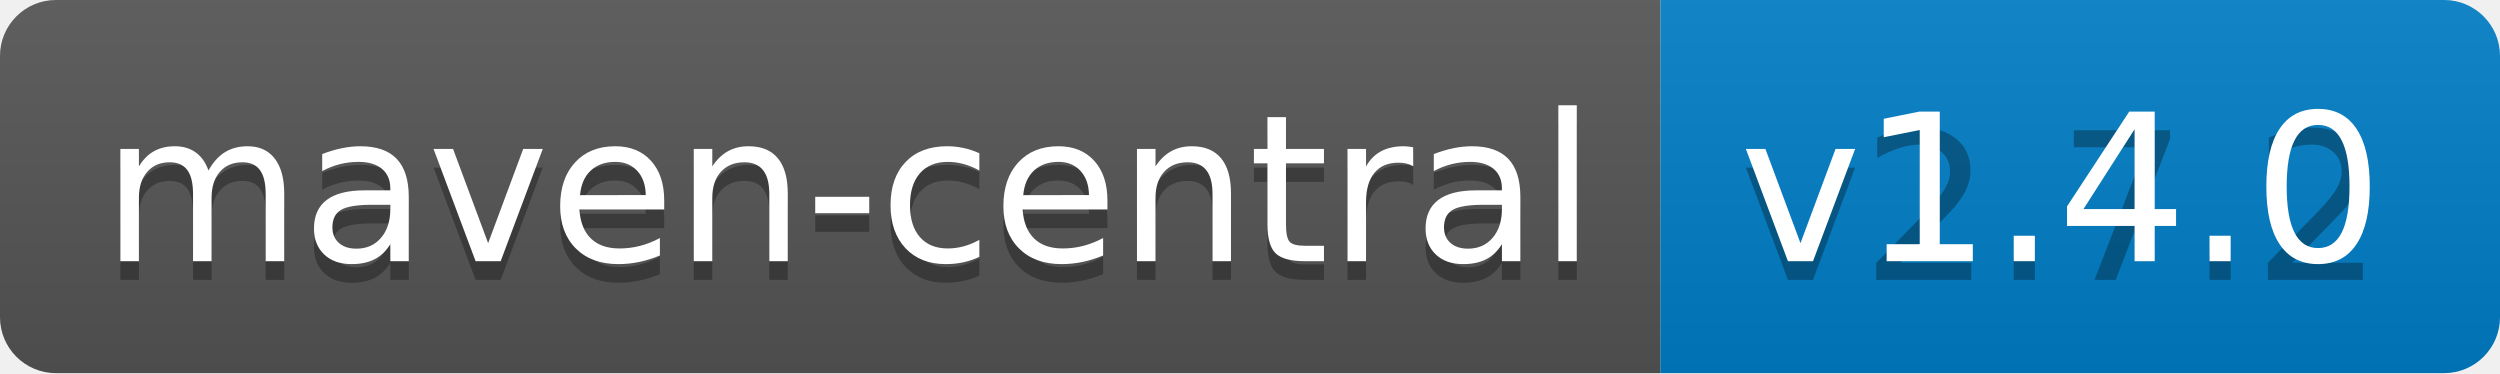
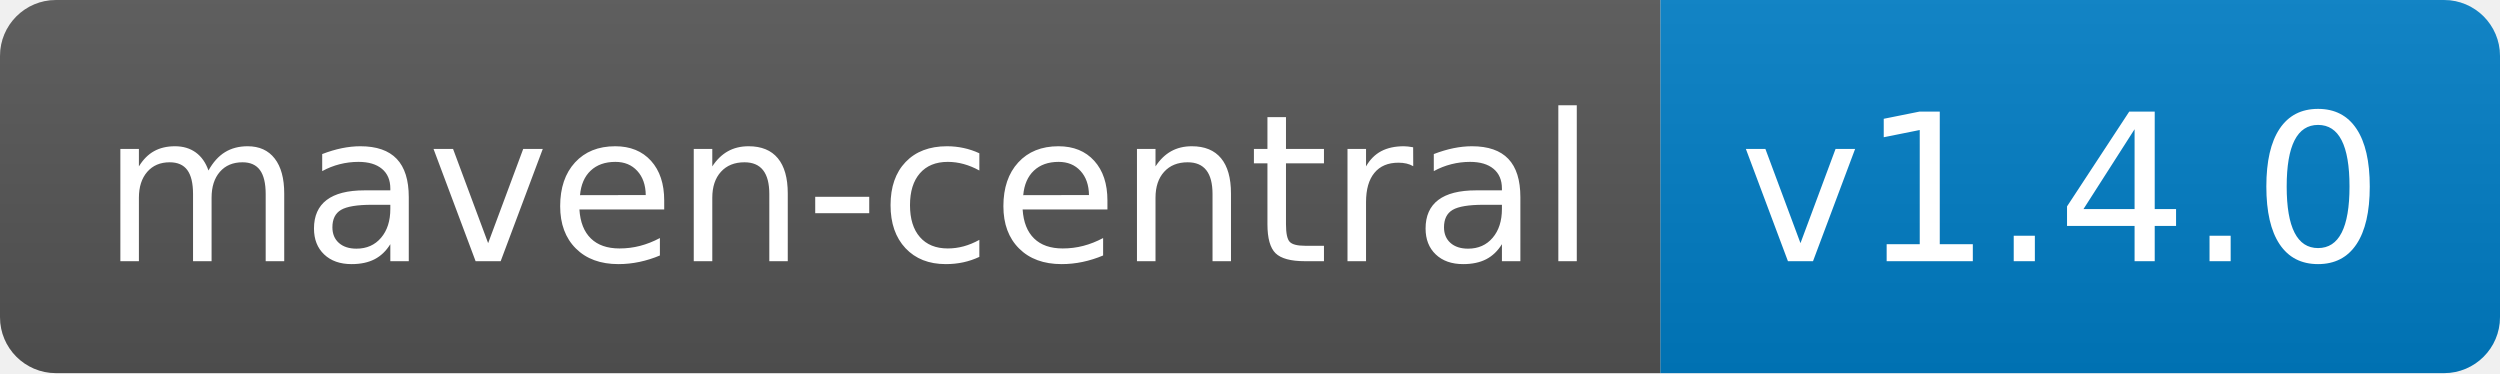
<svg xmlns="http://www.w3.org/2000/svg" width="134" height="20">
  <linearGradient id="b" x2="0" y2="100%">
    <stop offset="0" stop-color="#bbb" stop-opacity=".1" />
    <stop offset="1" stop-opacity=".1" />
  </linearGradient>
  <clipPath id="a">
    <rect width="134" height="20" rx="3" fill="#fff" />
  </clipPath>
  <g clip-path="url(#a)">
    <path fill="#555" d="M0 0h89v20H0z" />
    <path fill="#007ec6" d="M89 0h45v20H89z" />
    <path fill="url(#b)" d="M0 0h134v20H0z" />
  </g>
  <g fill="#fff" text-anchor="middle" font-family="DejaVu Sans,Verdana,Geneva,sans-serif" font-size="110">
-     <text x="455" y="150" fill="#010101" fill-opacity=".3" transform="scale(.1)" textLength="790">maven-central</text>
    <text x="455" y="140" transform="scale(.1)" textLength="790">maven-central</text>
-     <text x="1105" y="150" fill="#010101" fill-opacity=".3" transform="scale(.1)" textLength="350">v2.7.2</text>
    <text x="1105" y="140" transform="scale(.1)" textLength="350">v1.4.0</text>
  </g>
</svg>
